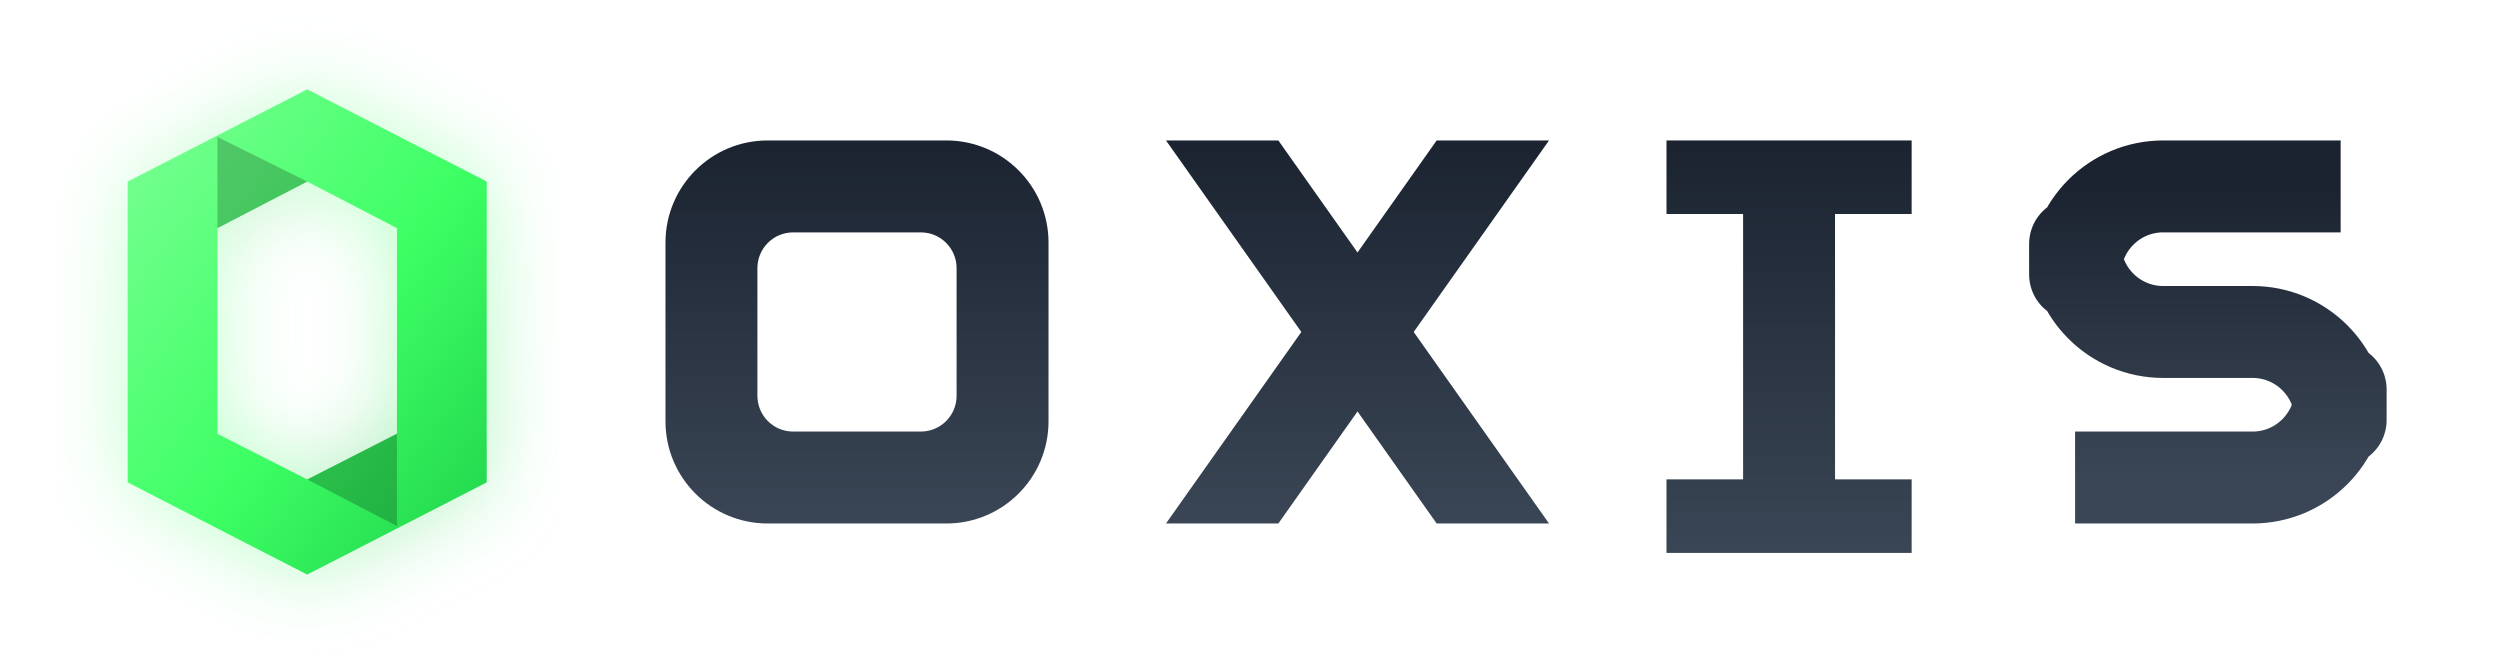
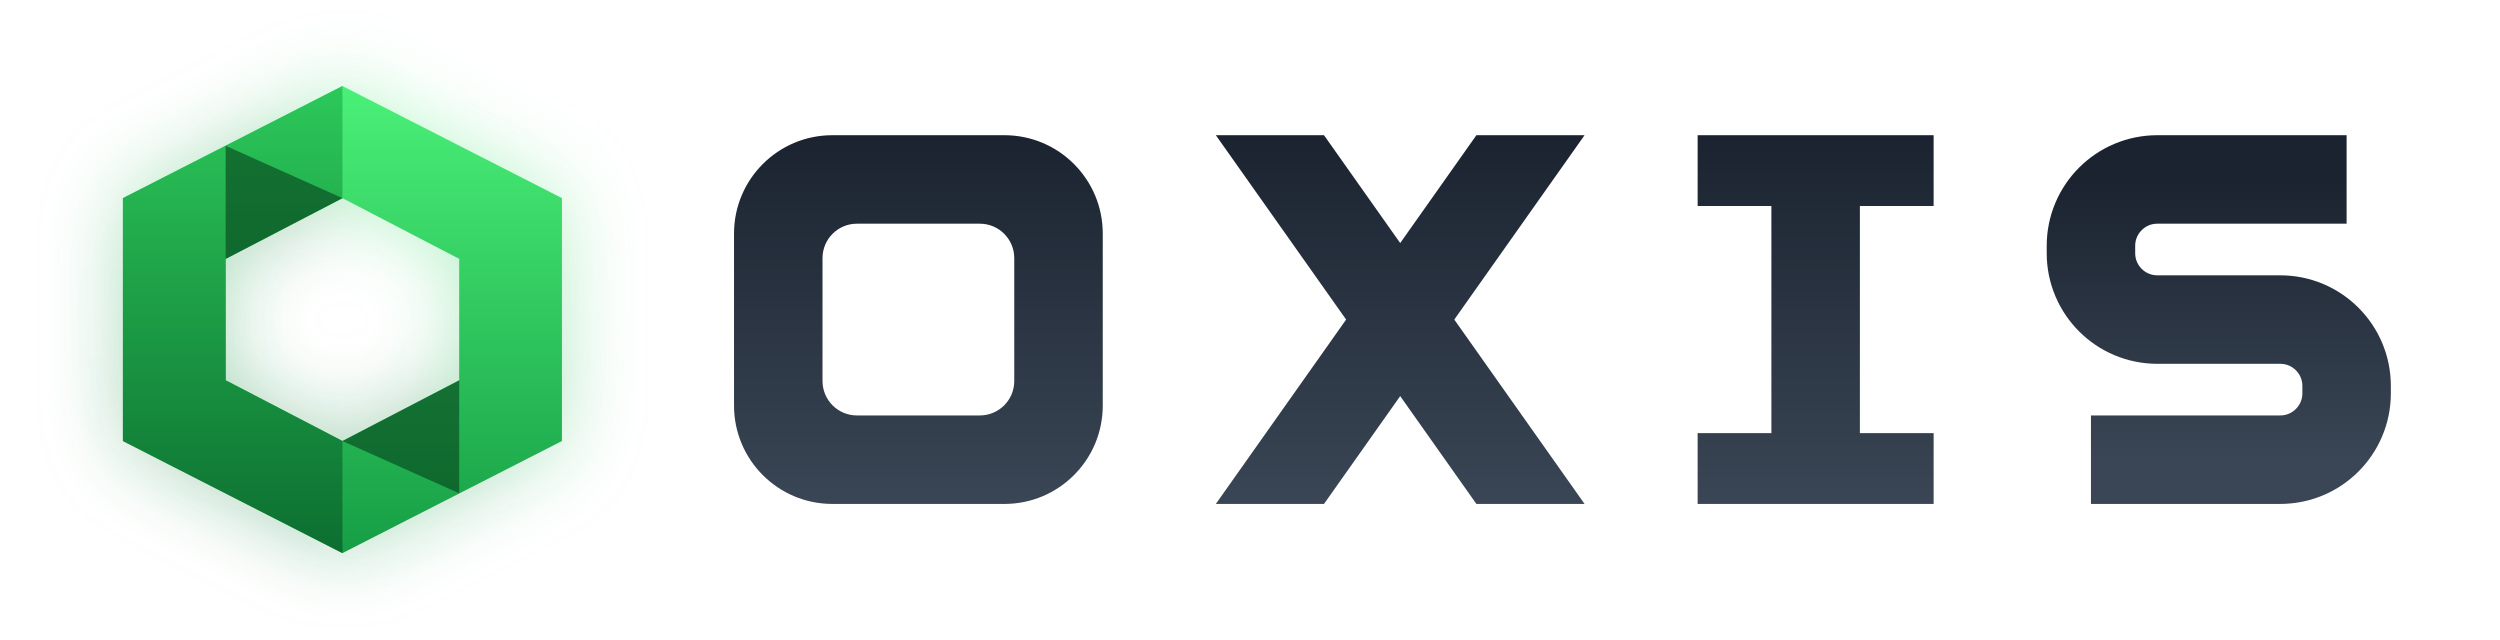
- <svg xmlns="http://www.w3.org/2000/svg" viewBox="-50 0 979 260" width="979" height="260" role="img" aria-label="OXIS">
+ <svg xmlns="http://www.w3.org/2000/svg" viewBox="-50 0 1017 260" width="1017" height="260" role="img" aria-label="OXIS">
  <defs>
-     <linearGradient id="mk" x1="0" y1="0" x2="1" y2="1">
-       <stop offset="0" stop-color="#7dff96" />
-       <stop offset=".55" stop-color="#3dff64" />
-       <stop offset="1" stop-color="#1fd14b" />
+     <linearGradient id="oxR" x1="0" y1="0" x2="0" y2="100" gradientUnits="userSpaceOnUse">
+       <stop offset="0" stop-color="#4af078" />
+       <stop offset="1" stop-color="#169e45" />
    </linearGradient>
+     <linearGradient id="oxL" x1="0" y1="0" x2="0" y2="100" gradientUnits="userSpaceOnUse">
+       <stop offset="0" stop-color="#2cc85a" />
+       <stop offset="1" stop-color="#0c6e30" />
+     </linearGradient>
+     <clipPath id="oxH">
+       <rect x="-10" y="0" width="47" height="100" />
+     </clipPath>
    <linearGradient id="wm" x1="0" y1="0" x2="0" y2="1" gradientUnits="objectBoundingBox">
      <stop offset="0" stop-color="#1b2330" />
      <stop offset="1" stop-color="#3a4655" />
    </linearGradient>
    <filter id="glow" x="-20%" y="-30%" width="140%" height="160%">
      <feGaussianBlur stdDeviation="16" />
    </filter>
  </defs>
  <g opacity=".35" filter="url(#glow)">
-     <g transform="translate(0 35.0) scale(1.9)">
-       <path fill="url(#mk)" fill-rule="evenodd" d="M37 0 74 19v62L37 100 0 81V19zm0 19-18.5 9.6v42.4L37 80.4l18.5-9.4V28.6z" />
-       <path fill="#000" opacity=".22" d="M18.5 9.8 37 19l-18.5 9.6zM55.5 70.9 37 80.4 55.5 90z" />
+     <g transform="translate(19.0 35.0) scale(1.9)">
+       <path fill="url(#oxR)" fill-rule="evenodd" d="M37 0 84 24v52L37 100-10 76V24zm0 24-25 13v26l25 13 25-13V37z" />
+       <path fill="url(#oxL)" fill-rule="evenodd" clip-path="url(#oxH)" d="M37 0 84 24v52L37 100-10 76V24zm0 24-25 13v26l25 13 25-13V37z" />
+       <path fill="#063d1a" fill-opacity=".59" d="M12 12.8 37 24 12 37zM62 63 37 76 62 87.2z" />
    </g>
  </g>
-   <g transform="translate(0 35.0) scale(1.9)">
-     <path fill="url(#mk)" fill-rule="evenodd" d="M37 0 74 19v62L37 100 0 81V19zm0 19-18.5 9.6v42.4L37 80.4l18.5-9.4V28.6z" />
-     <path fill="#000" opacity=".22" d="M18.5 9.8 37 19l-18.5 9.6zM55.5 70.9 37 80.4 55.5 90z" />
+   <g transform="translate(19.0 35.0) scale(1.9)">
+     <path fill="url(#oxR)" fill-rule="evenodd" d="M37 0 84 24v52L37 100-10 76V24zm0 24-25 13v26l25 13 25-13V37z" />
+     <path fill="url(#oxL)" fill-rule="evenodd" clip-path="url(#oxH)" d="M37 0 84 24v52L37 100-10 76V24zm0 24-25 13v26l25 13 25-13V37z" />
+     <path fill="#063d1a" fill-opacity=".59" d="M12 12.8 37 24 12 37zM62 63 37 76 62 87.2z" />
  </g>
  <g fill="url(#wm)">
-     <path fill-rule="evenodd" d="M250.6 55.0h70a40 40 0 0 1 40 40v70a40 40 0 0 1 -40 40h-70a40 40 0 0 1 -40 -40v-70a40 40 0 0 1 40 -40zM260.6 91.0h50a14 14 0 0 1 14 14v50a14 14 0 0 1 -14 14h-50a14 14 0 0 1 -14 -14v-50a14 14 0 0 1 14 -14z" />
-     <path d="M406.6 55.0h44L556.6 205.0h-44z" />
-     <path d="M512.6 55.0h44L450.6 205.0h-44z" />
-     <path d="M602.6 55.0h96v28.8h-30.0v103.92h30.0v28.8h-96v-28.8h30.0v-103.92h-30.0z" />
-     <path d="M866.6 73.0H797.1A34.5 34.5 0 0 0 762.6 107.5V95.5A34.5 34.5 0 0 0 797.1 130.0H832.1A34.5 34.5 0 0 1 866.6 164.5V152.5A34.5 34.5 0 0 1 832.1 187.0H762.6" fill="none" stroke="url(#wm)" stroke-width="36" stroke-linecap="butt" stroke-linejoin="round" />
+     <path fill-rule="evenodd" d="M288.6 55.0h70a40 40 0 0 1 40 40v70a40 40 0 0 1 -40 40h-70a40 40 0 0 1 -40 -40v-70a40 40 0 0 1 40 -40zM298.6 91.0h50a14 14 0 0 1 14 14v50a14 14 0 0 1 -14 14h-50a14 14 0 0 1 -14 -14v-50a14 14 0 0 1 14 -14z" />
+     <path d="M444.6 55.0h44L594.6 205.0h-44z" />
+     <path d="M550.6 55.0h44L488.6 205.0h-44z" />
+     <path d="M640.6 55.0h96v28.8h-30.0v92.4h30.0v28.8h-96v-28.8h30.0v-92.4h-30.0z" />
+     <path d="M904.6 73.0H827.6A27 27 0 0 0 800.6 100.0V103.0A27 27 0 0 0 827.6 130.0H877.6A27 27 0 0 1 904.6 157.0V160.0A27 27 0 0 1 877.6 187.0H800.6" fill="none" stroke="url(#wm)" stroke-width="36" stroke-linecap="butt" stroke-linejoin="round" />
  </g>
</svg>
